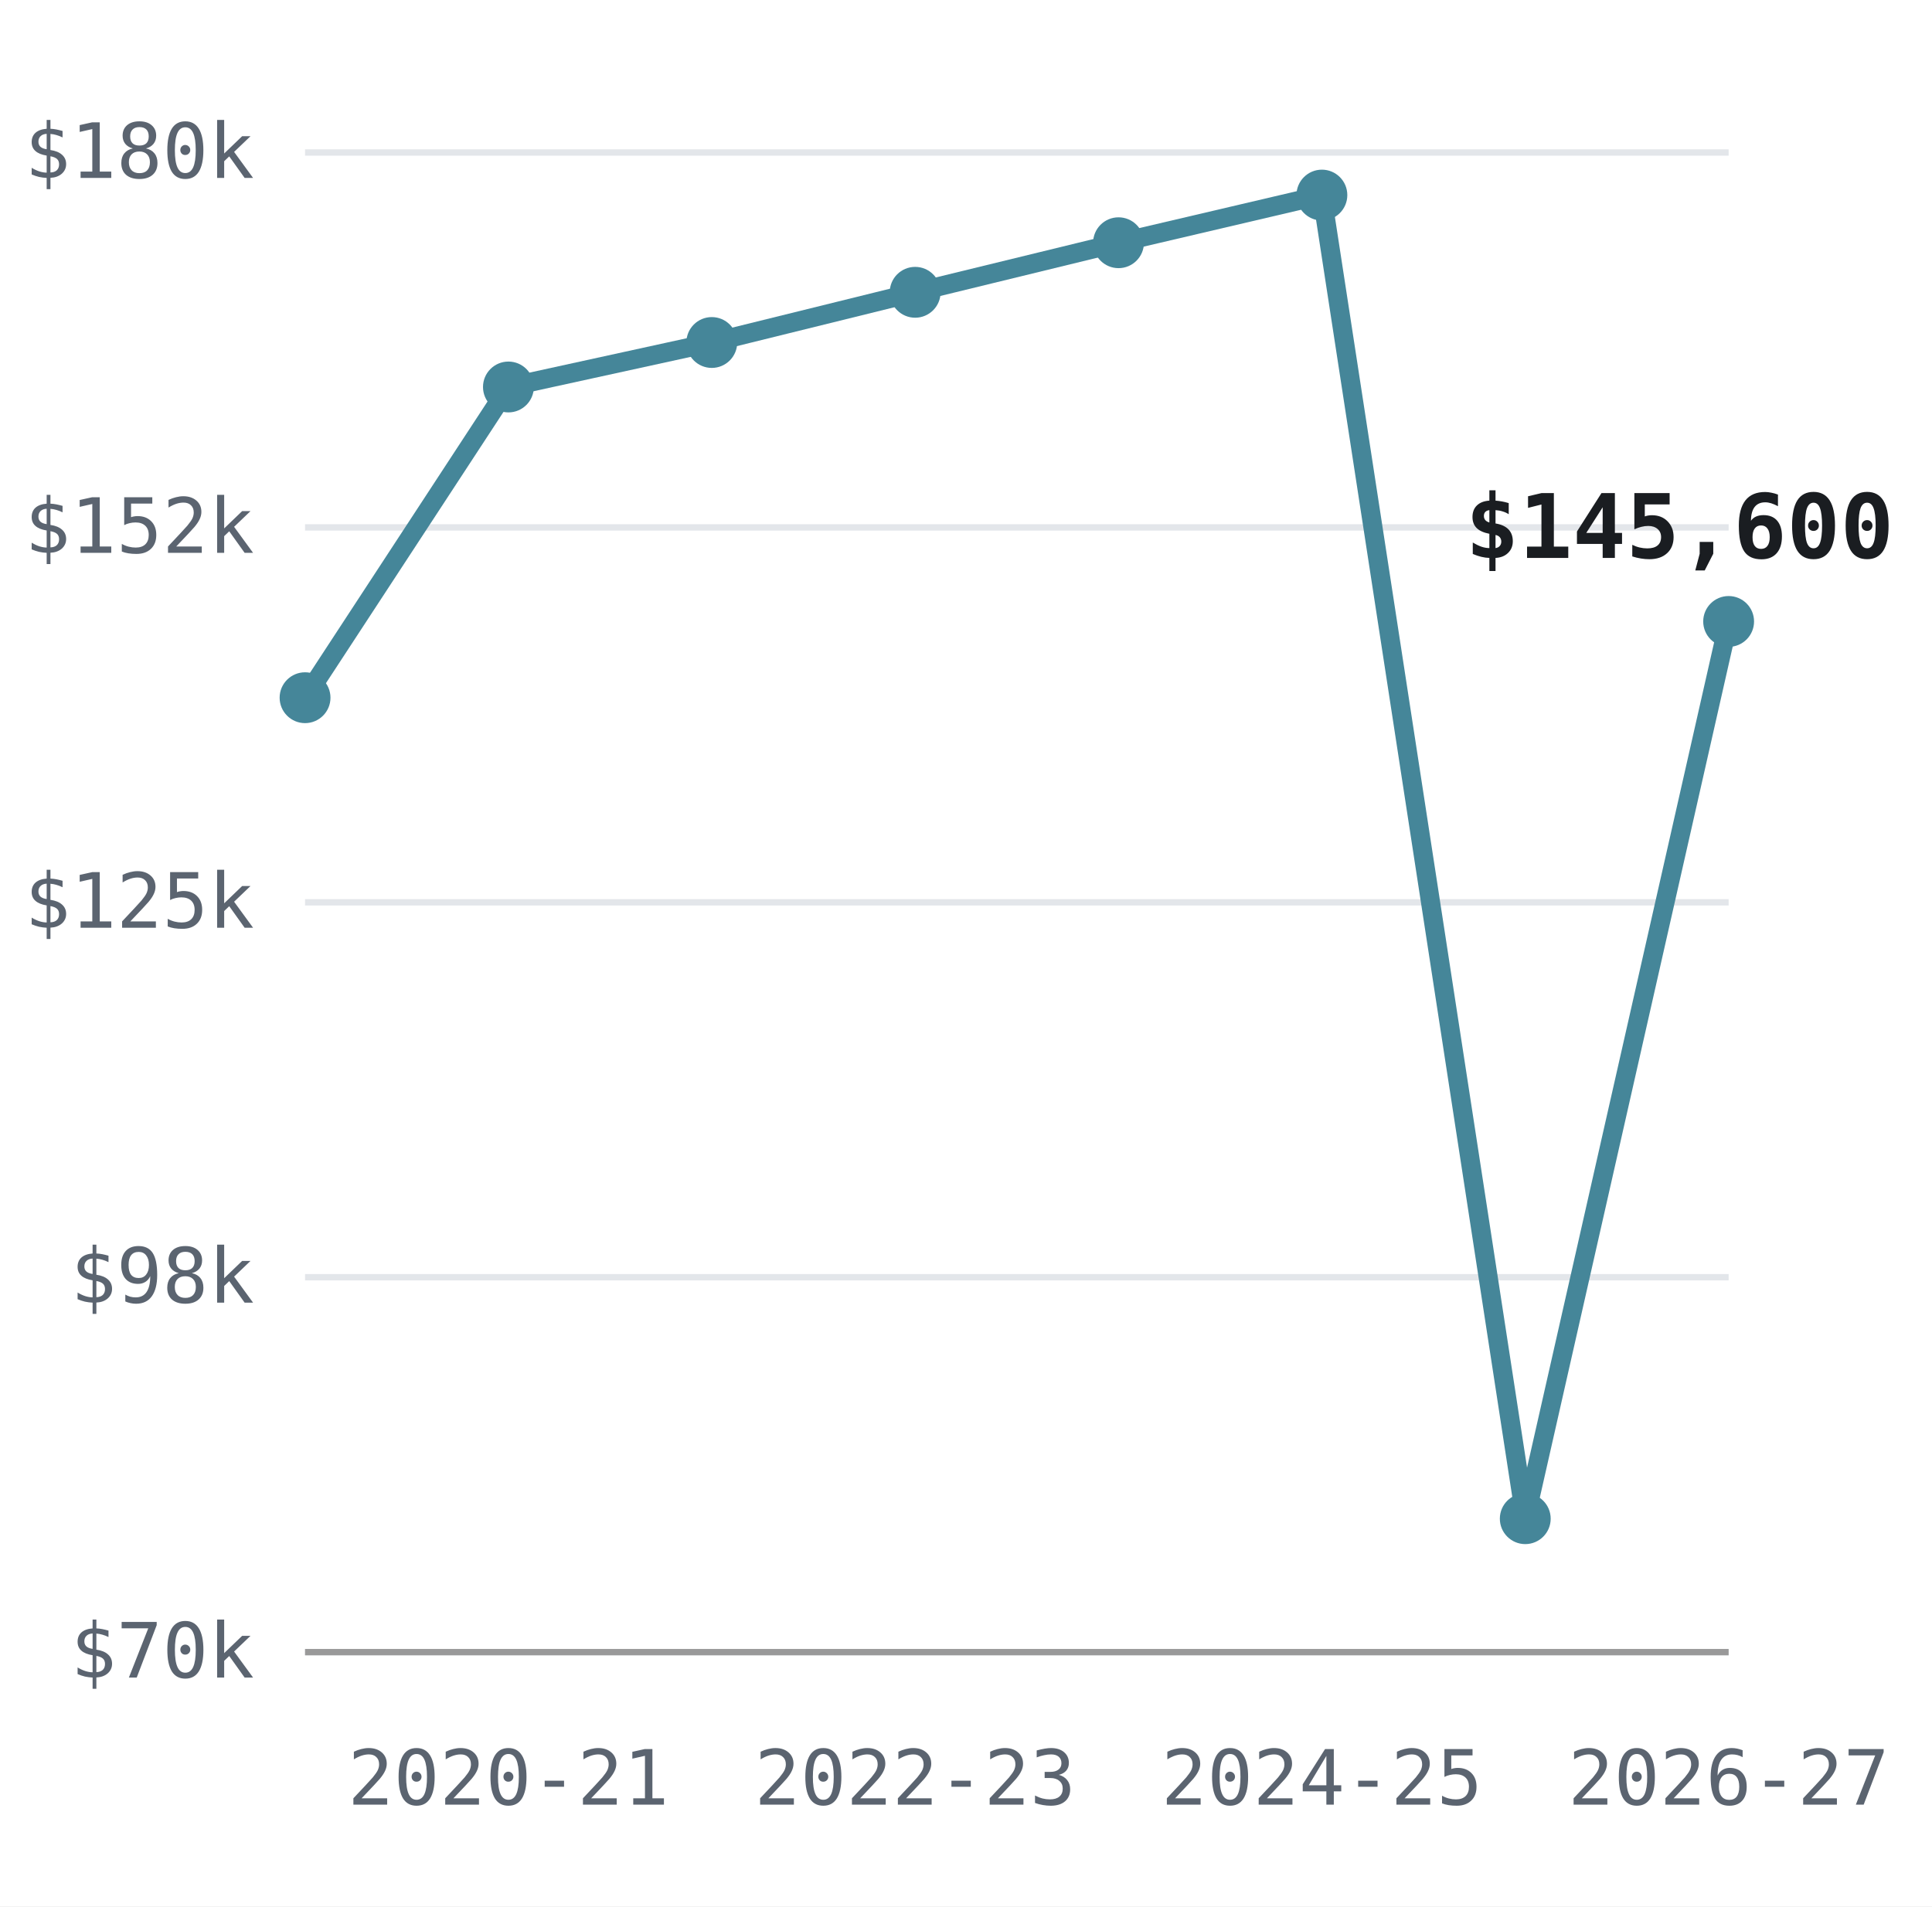
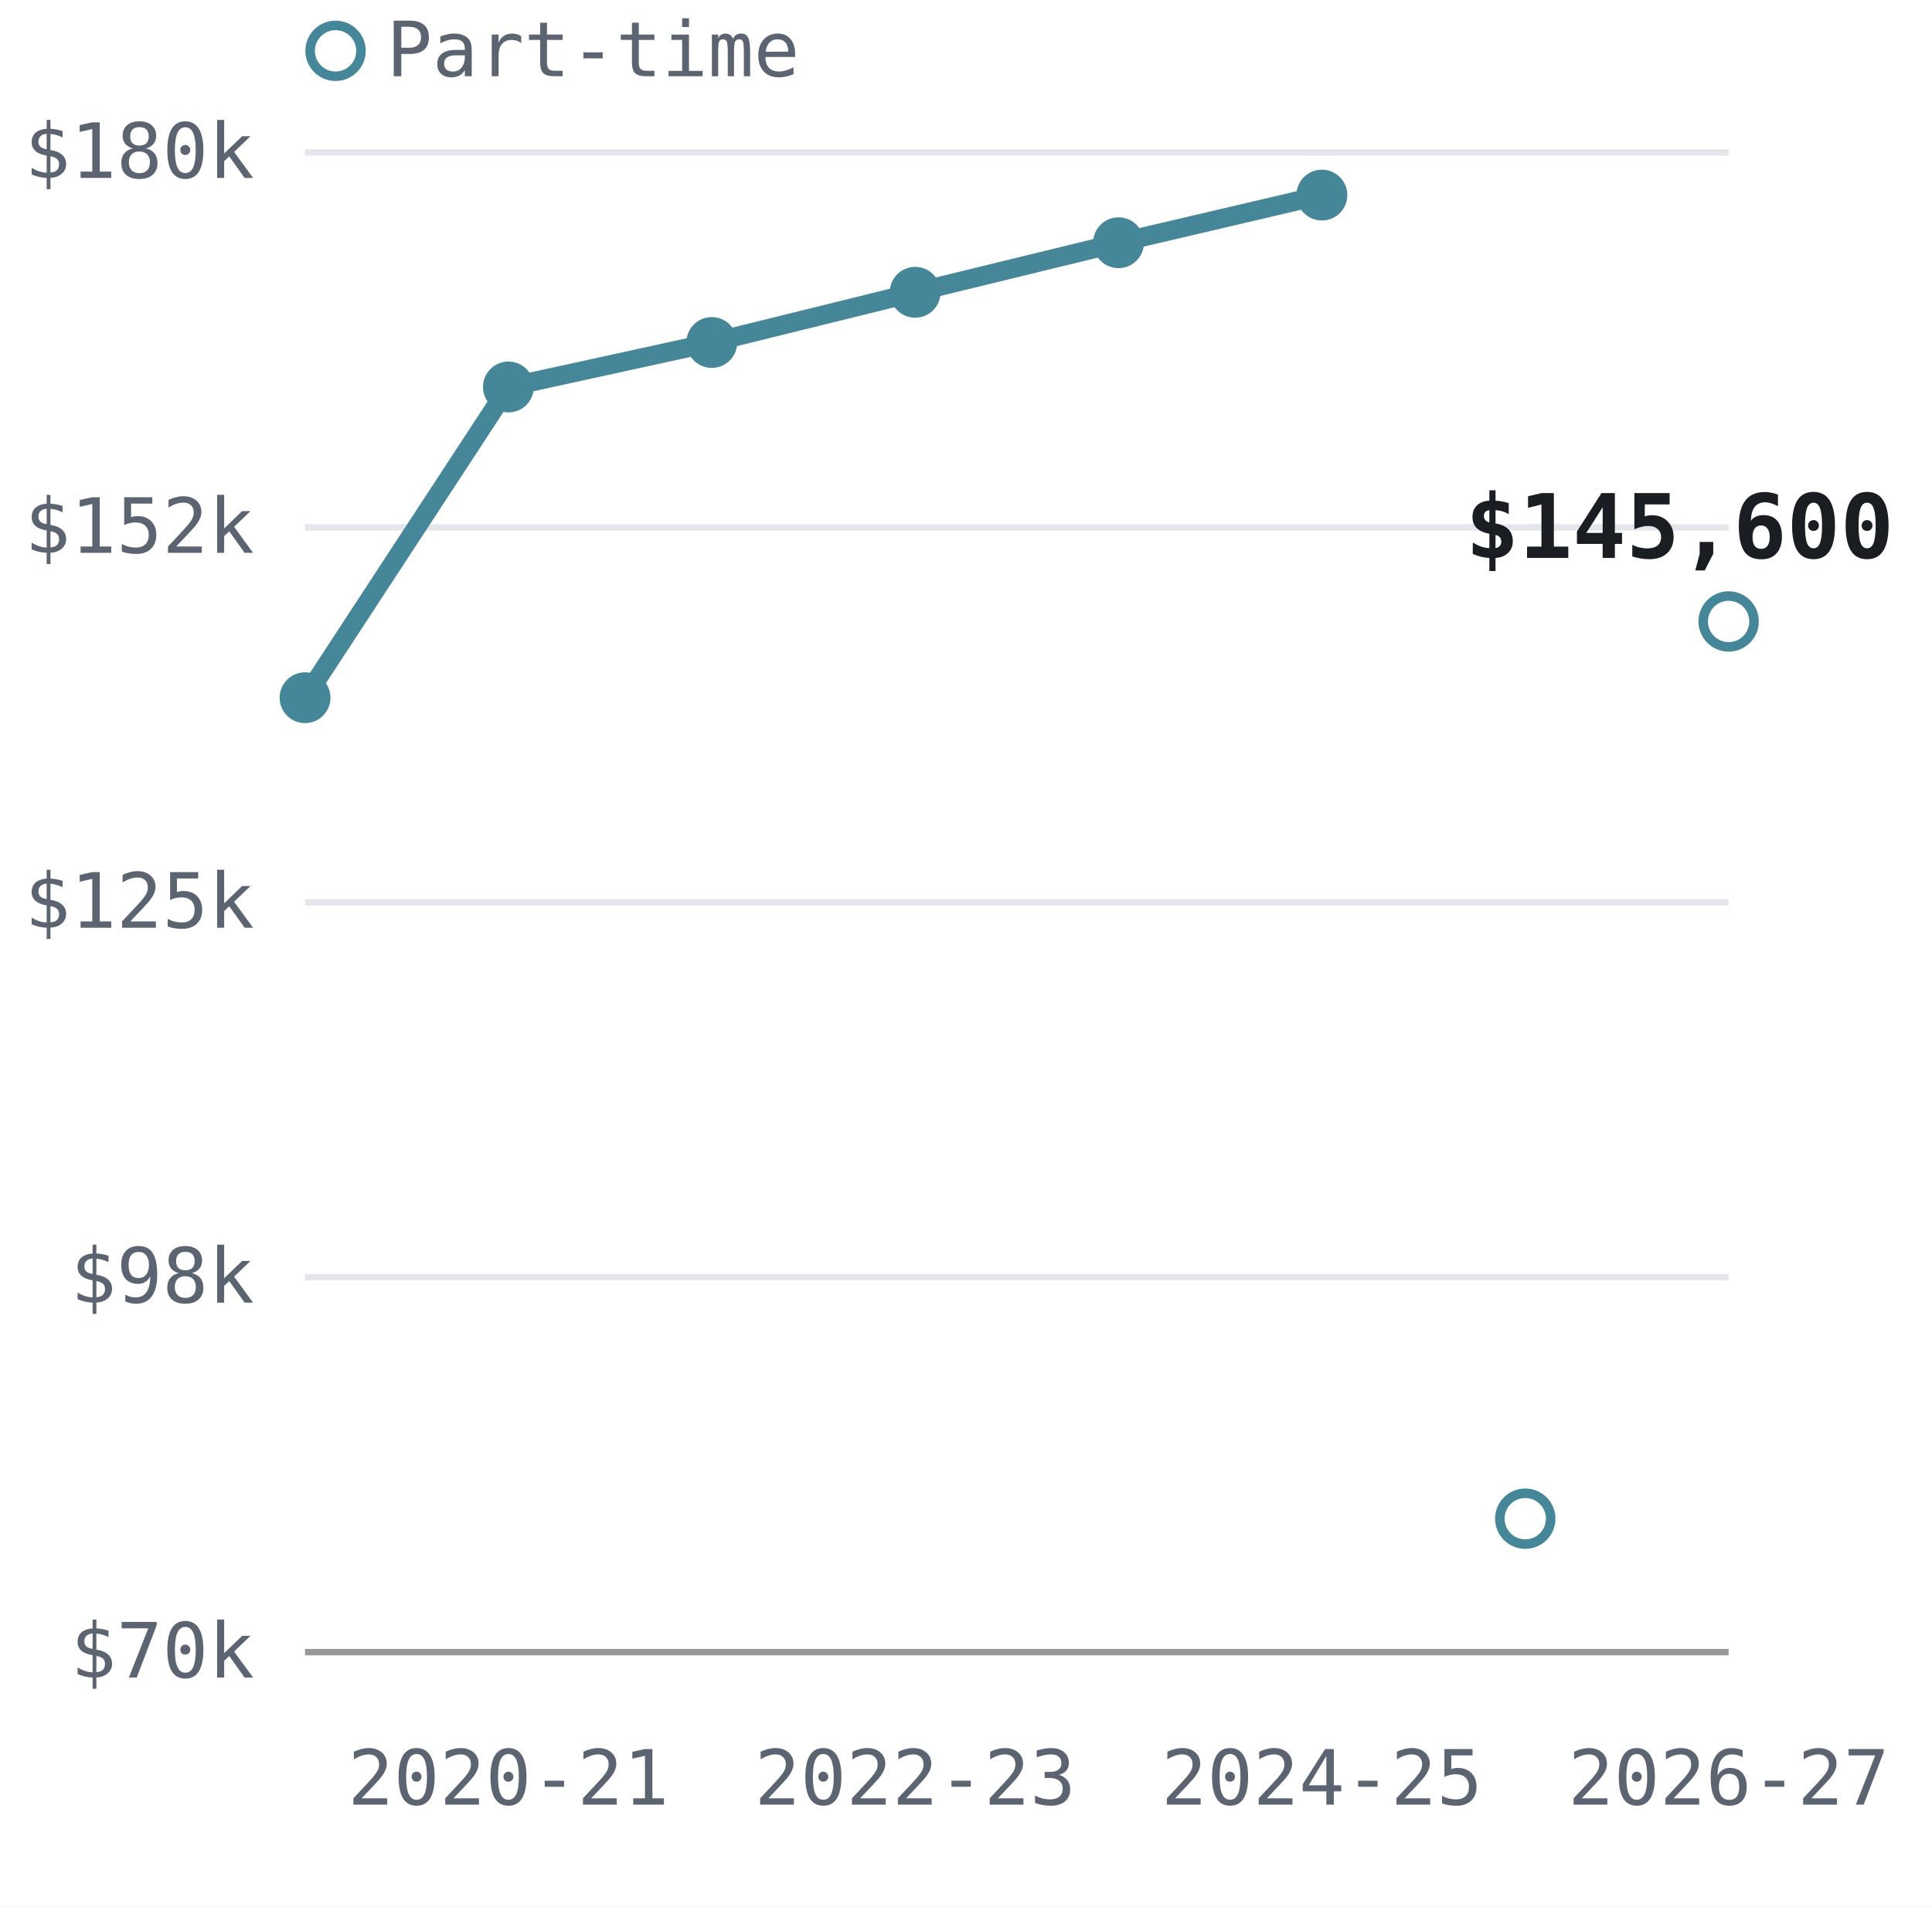
<svg xmlns="http://www.w3.org/2000/svg" width="304" height="300" viewBox="0 0 304 300" role="img">
  <rect width="304" height="300" fill="#ffffff" />
  <style>text{font-family:"JetBrains Mono",ui-monospace,monospace;font-size:12px;fill:#5b6470}.v{fill:#1a1d21;font-size:14px;font-weight:700}</style>
  <line x1="48" x2="272" y1="260.0" y2="260.0" stroke="#e3e6ea" />
  <text x="40" y="264.0" text-anchor="end">$70k</text>
  <line x1="48" x2="272" y1="201.0" y2="201.0" stroke="#e3e6ea" />
  <text x="40" y="205.0" text-anchor="end">$98k</text>
  <line x1="48" x2="272" y1="142.0" y2="142.0" stroke="#e3e6ea" />
  <text x="40" y="146.0" text-anchor="end">$125k</text>
  <line x1="48" x2="272" y1="83.0" y2="83.0" stroke="#e3e6ea" />
  <text x="40" y="87.0" text-anchor="end">$152k</text>
  <line x1="48" x2="272" y1="24.0" y2="24.0" stroke="#e3e6ea" />
  <text x="40" y="28.0" text-anchor="end">$180k</text>
  <line x1="48" x2="272" y1="260" y2="260" stroke="#999999" />
  <text x="80.0" y="284" text-anchor="middle">2020-21</text>
  <text x="144.0" y="284" text-anchor="middle">2022-23</text>
  <text x="208.0" y="284" text-anchor="middle">2024-25</text>
  <text x="272.0" y="284" text-anchor="middle">2026-27</text>
-   <polyline fill="none" stroke="#458699" stroke-width="3" points="48.0,109.8 80.0,60.9 112.0,53.9 144.0,46.0 176.0,38.2 208.0,30.7 240.0,239.0 272.0,97.8" />
+   <polyline fill="none" stroke="#458699" stroke-width="3" points="48.0,109.8 80.0,60.9 112.0,53.9 144.0,46.0 176.0,38.2 208.0,30.7" />
  <circle cx="48.0" cy="109.8" r="4" fill="#458699" />
  <circle cx="80.0" cy="60.9" r="4" fill="#458699" />
  <circle cx="112.0" cy="53.9" r="4" fill="#458699" />
  <circle cx="144.0" cy="46.0" r="4" fill="#458699" />
  <circle cx="176.0" cy="38.2" r="4" fill="#458699" />
  <circle cx="208.0" cy="30.7" r="4" fill="#458699" />
-   <circle cx="240.0" cy="239.0" r="4" fill="#458699" />
-   <circle cx="272.0" cy="97.8" r="4" fill="#458699" />
+   <circle cx="240.0" cy="239.0" r="4" fill="#fff" stroke="#458699" stroke-width="1.5" class="pt" data-fte="0.6" />
+   <circle cx="272.0" cy="97.8" r="4" fill="#fff" stroke="#458699" stroke-width="1.5" class="pt" data-fte="0.8" />
  <text class="v" x="298.0" y="87.8" text-anchor="end">$145,600</text>
+   <circle class="key" cx="52.8" cy="8.0" r="4" fill="#fff" stroke="#458699" stroke-width="1.5" />
+   <text class="key" x="60.8" y="12.0">Part-time</text>
</svg>
